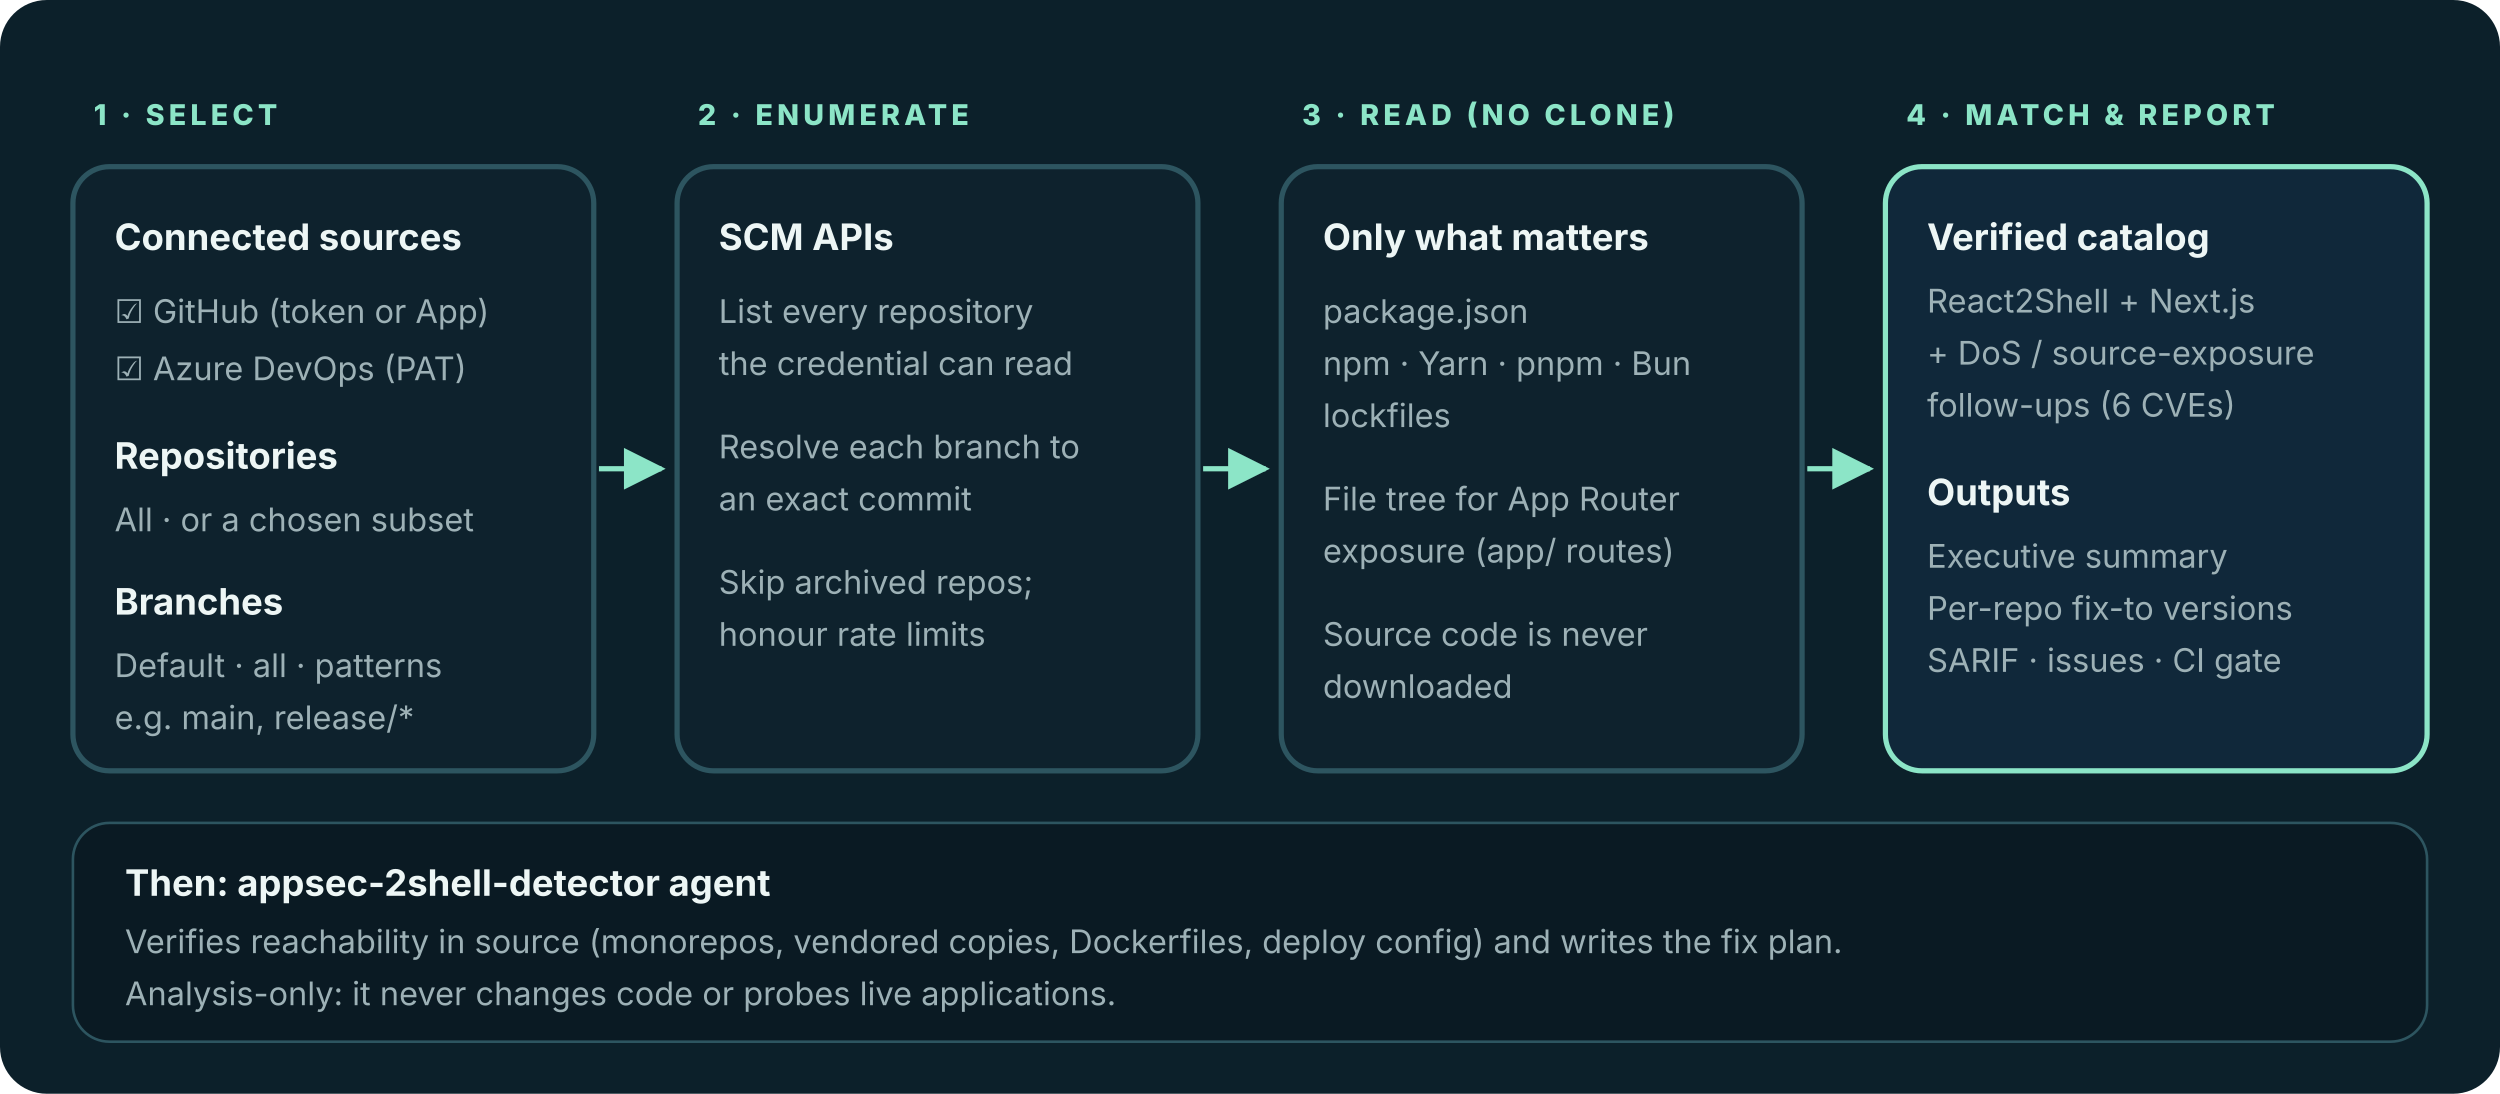
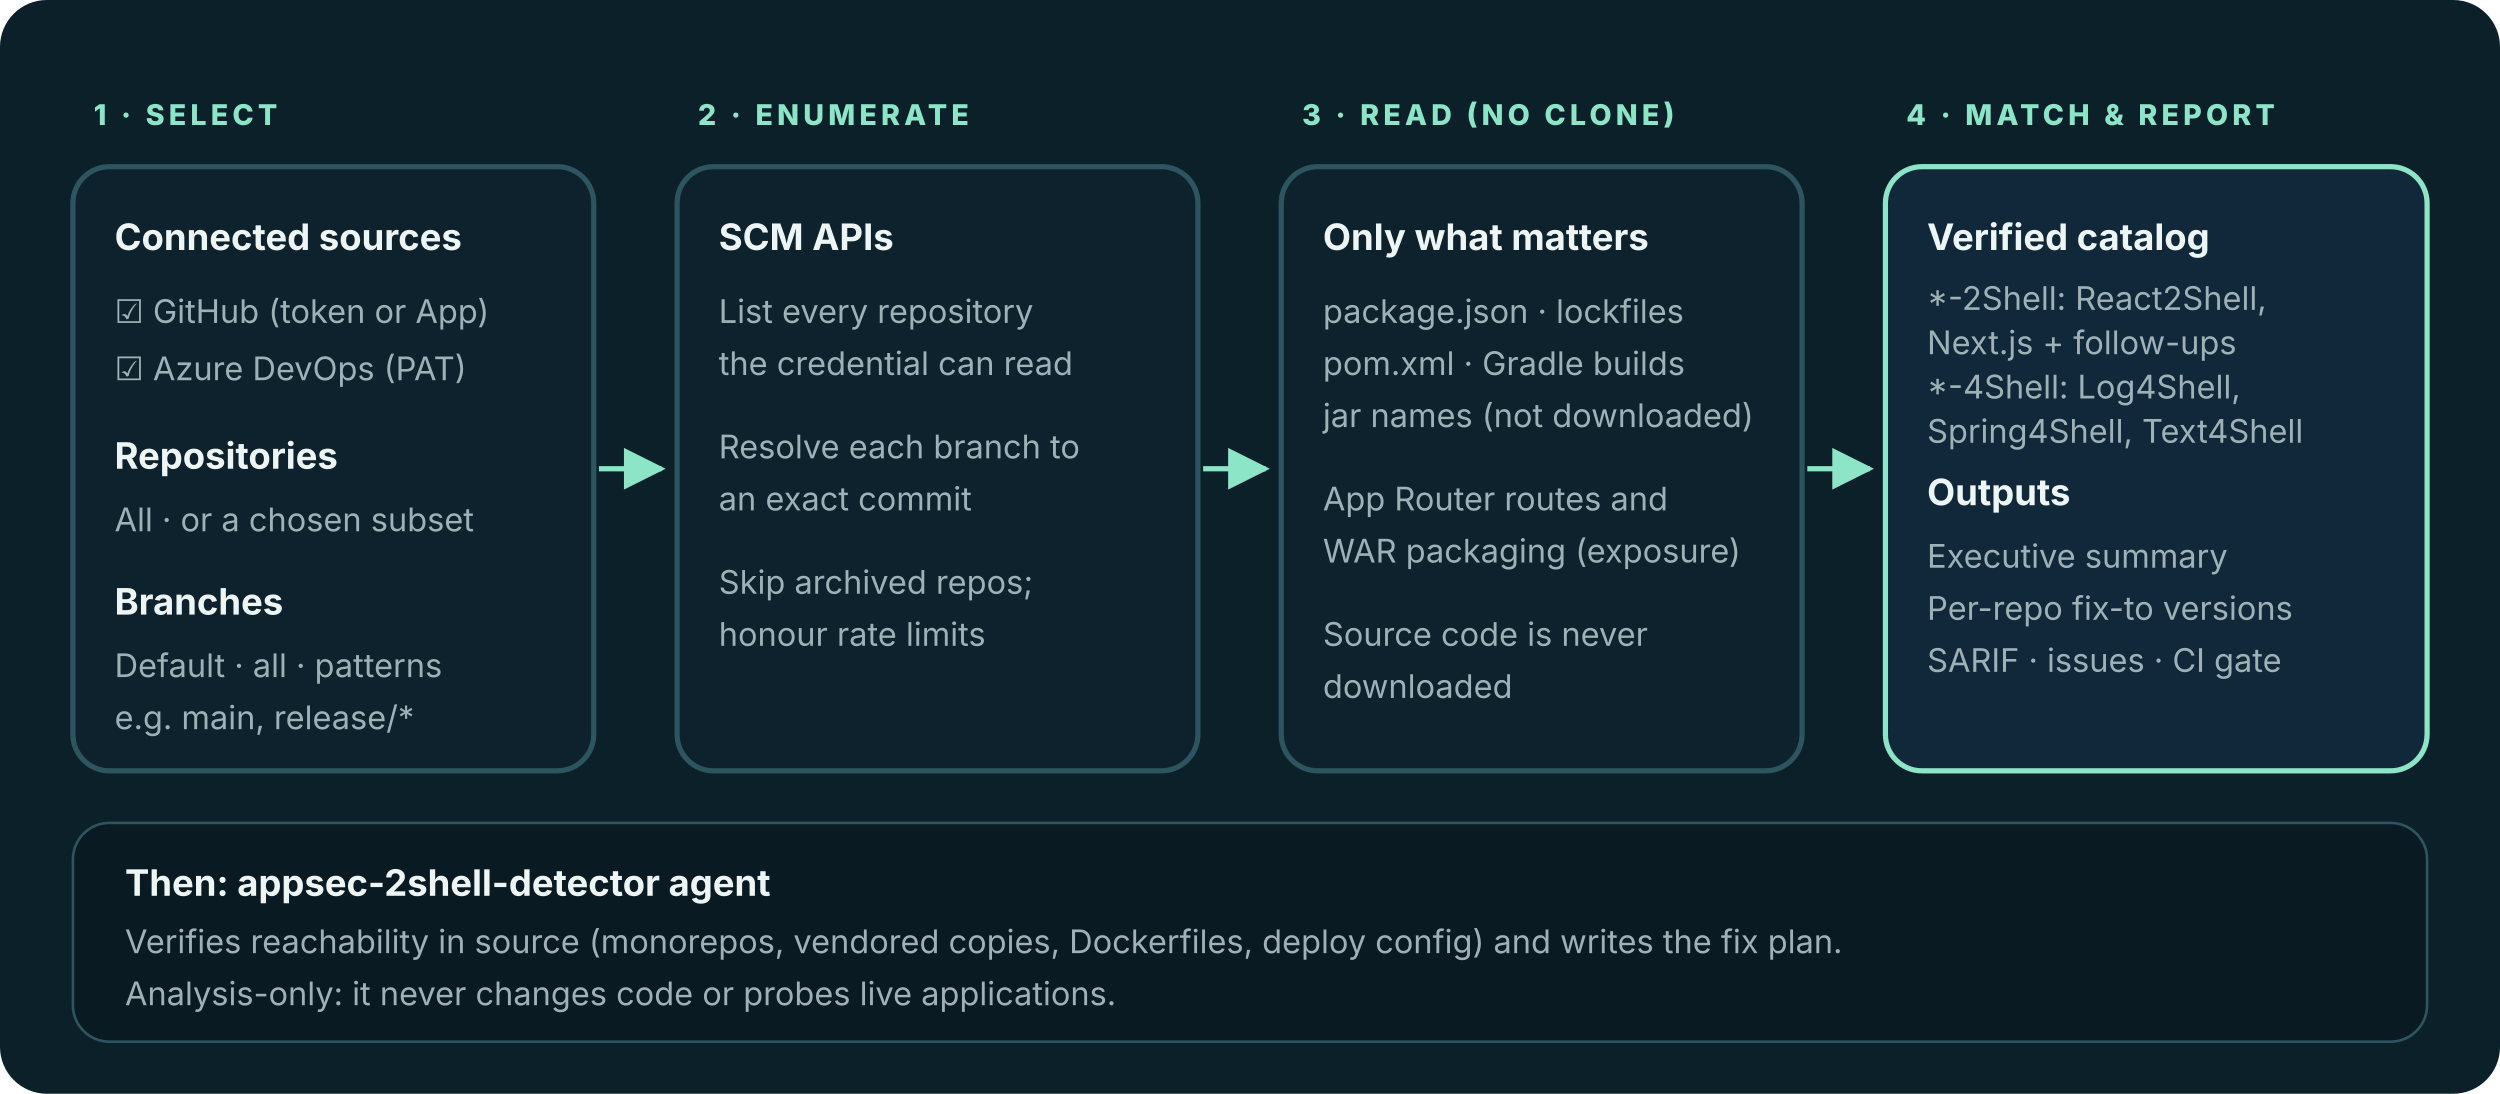
<svg xmlns="http://www.w3.org/2000/svg" viewBox="0 0 960 420" role="img" aria-labelledby="t d" font-family="Inter, Segoe UI, sans-serif">
  <rect width="960" height="420" rx="18" fill="#0c202a" />
  <defs>
    <marker id="a" viewBox="0 0 10 10" refX="9" refY="5" markerWidth="8" markerHeight="8" orient="auto">
      <path d="M0 0L10 5L0 10z" fill="#8ce5c7" />
    </marker>
  </defs>
  <g font-size="11" font-weight="800" letter-spacing="1.6" fill="#8ce5c7">
    <text x="36" y="48">1 · SELECT</text>
    <text x="268" y="48">2 · ENUMERATE</text>
    <text x="500" y="48">3 · READ (NO CLONE)</text>
    <text x="732" y="48">4 · MATCH &amp; REPORT</text>
  </g>
  <g fill="none" stroke-width="2">
    <rect x="28" y="64" width="200" height="232" rx="14" stroke="#2d5560" fill="#0e222d" />
    <rect x="260" y="64" width="200" height="232" rx="14" stroke="#2d5560" fill="#0e222d" />
    <rect x="492" y="64" width="200" height="232" rx="14" stroke="#2d5560" fill="#0e222d" />
    <rect x="724" y="64" width="208" height="232" rx="14" stroke="#8ce5c7" fill="#10283a" />
    <path d="M230 180H254" stroke="#8ce5c7" marker-end="url(#a)" />
    <path d="M462 180H486" stroke="#8ce5c7" marker-end="url(#a)" />
    <path d="M694 180H718" stroke="#8ce5c7" marker-end="url(#a)" />
  </g>
  <g fill="#edf6f5" font-size="14">
    <text x="44" y="96" font-weight="700">Connected sources</text>
    <text x="44" y="124" fill="#9db1b6" font-size="12.5">☑ GitHub (token or App)</text>
    <text x="44" y="146" fill="#9db1b6" font-size="12.5">☑ Azure DevOps (PAT)</text>
    <text x="44" y="180" font-weight="700">Repositories</text>
    <text x="44" y="204" fill="#9db1b6" font-size="12.5">All · or a chosen subset</text>
    <text x="44" y="236" font-weight="700">Branches</text>
    <text x="44" y="260" fill="#9db1b6" font-size="12.5">Default · all · patterns</text>
    <text x="44" y="280" fill="#9db1b6" font-size="12.5">e.g. main, release/*</text>
    <text x="276" y="96" font-weight="700">SCM APIs</text>
    <text x="276" y="124" fill="#9db1b6" font-size="12.5">List every repository</text>
    <text x="276" y="144" fill="#9db1b6" font-size="12.5">the credential can read</text>
    <text x="276" y="176" fill="#9db1b6" font-size="12.5">Resolve each branch to</text>
    <text x="276" y="196" fill="#9db1b6" font-size="12.5">an exact commit</text>
    <text x="276" y="228" fill="#9db1b6" font-size="12.5">Skip archived repos;</text>
    <text x="276" y="248" fill="#9db1b6" font-size="12.5">honour rate limits</text>
    <text x="508" y="96" font-weight="700">Only what matters</text>
-     <text x="508" y="124" fill="#9db1b6" font-size="12.5">package.json</text>
-     <text x="508" y="144" fill="#9db1b6" font-size="12.5">npm · Yarn · pnpm · Bun</text>
-     <text x="508" y="164" fill="#9db1b6" font-size="12.5">lockfiles</text>
-     <text x="508" y="196" fill="#9db1b6" font-size="12.5">File tree for App Router</text>
-     <text x="508" y="216" fill="#9db1b6" font-size="12.5">exposure (app/ routes)</text>
+     <text x="508" y="124" fill="#9db1b6" font-size="12.5">package.json · lockfiles</text>
+     <text x="508" y="144" fill="#9db1b6" font-size="12.5">pom.xml · Gradle builds</text>
+     <text x="508" y="164" fill="#9db1b6" font-size="12.5">jar names (not downloaded)</text>
+     <text x="508" y="196" fill="#9db1b6" font-size="12.5">App Router routes and</text>
+     <text x="508" y="216" fill="#9db1b6" font-size="12.5">WAR packaging (exposure)</text>
    <text x="508" y="248" fill="#9db1b6" font-size="12.5">Source code is never</text>
    <text x="508" y="268" fill="#9db1b6" font-size="12.5">downloaded</text>
    <text x="740" y="96" font-weight="700">Verified catalog</text>
-     <text x="740" y="120" fill="#9db1b6" font-size="12.5">React2Shell + Next.js</text>
-     <text x="740" y="140" fill="#9db1b6" font-size="12.5">+ DoS / source-exposure</text>
-     <text x="740" y="160" fill="#9db1b6" font-size="12.5">follow-ups (6 CVEs)</text>
+     <text x="740" y="119" fill="#9db1b6" font-size="12.5">*-2Shell: React2Shell,</text>
+     <text x="740" y="136" fill="#9db1b6" font-size="12.5">Next.js + follow-ups</text>
+     <text x="740" y="153" fill="#9db1b6" font-size="12.5">*-4Shell: Log4Shell,</text>
+     <text x="740" y="170" fill="#9db1b6" font-size="12.5">Spring4Shell, Text4Shell</text>
    <text x="740" y="194" font-weight="700">Outputs</text>
    <text x="740" y="218" fill="#9db1b6" font-size="12.5">Executive summary</text>
    <text x="740" y="238" fill="#9db1b6" font-size="12.5">Per-repo fix-to versions</text>
    <text x="740" y="258" fill="#9db1b6" font-size="12.5">SARIF · issues · CI gate</text>
  </g>
  <rect x="28" y="316" width="904" height="84" rx="14" fill="#0a1a23" stroke="#2d5560" />
  <text x="48" y="344" fill="#edf6f5" font-size="14" font-weight="700">Then: appsec-2shell-detector agent</text>
  <text x="48" y="366" fill="#9db1b6" font-size="12.5">Verifies reachability in source (monorepos, vendored copies, Dockerfiles, deploy config) and writes the fix plan.</text>
  <text x="48" y="386" fill="#9db1b6" font-size="12.5">Analysis-only: it never changes code or probes live applications.</text>
</svg>
